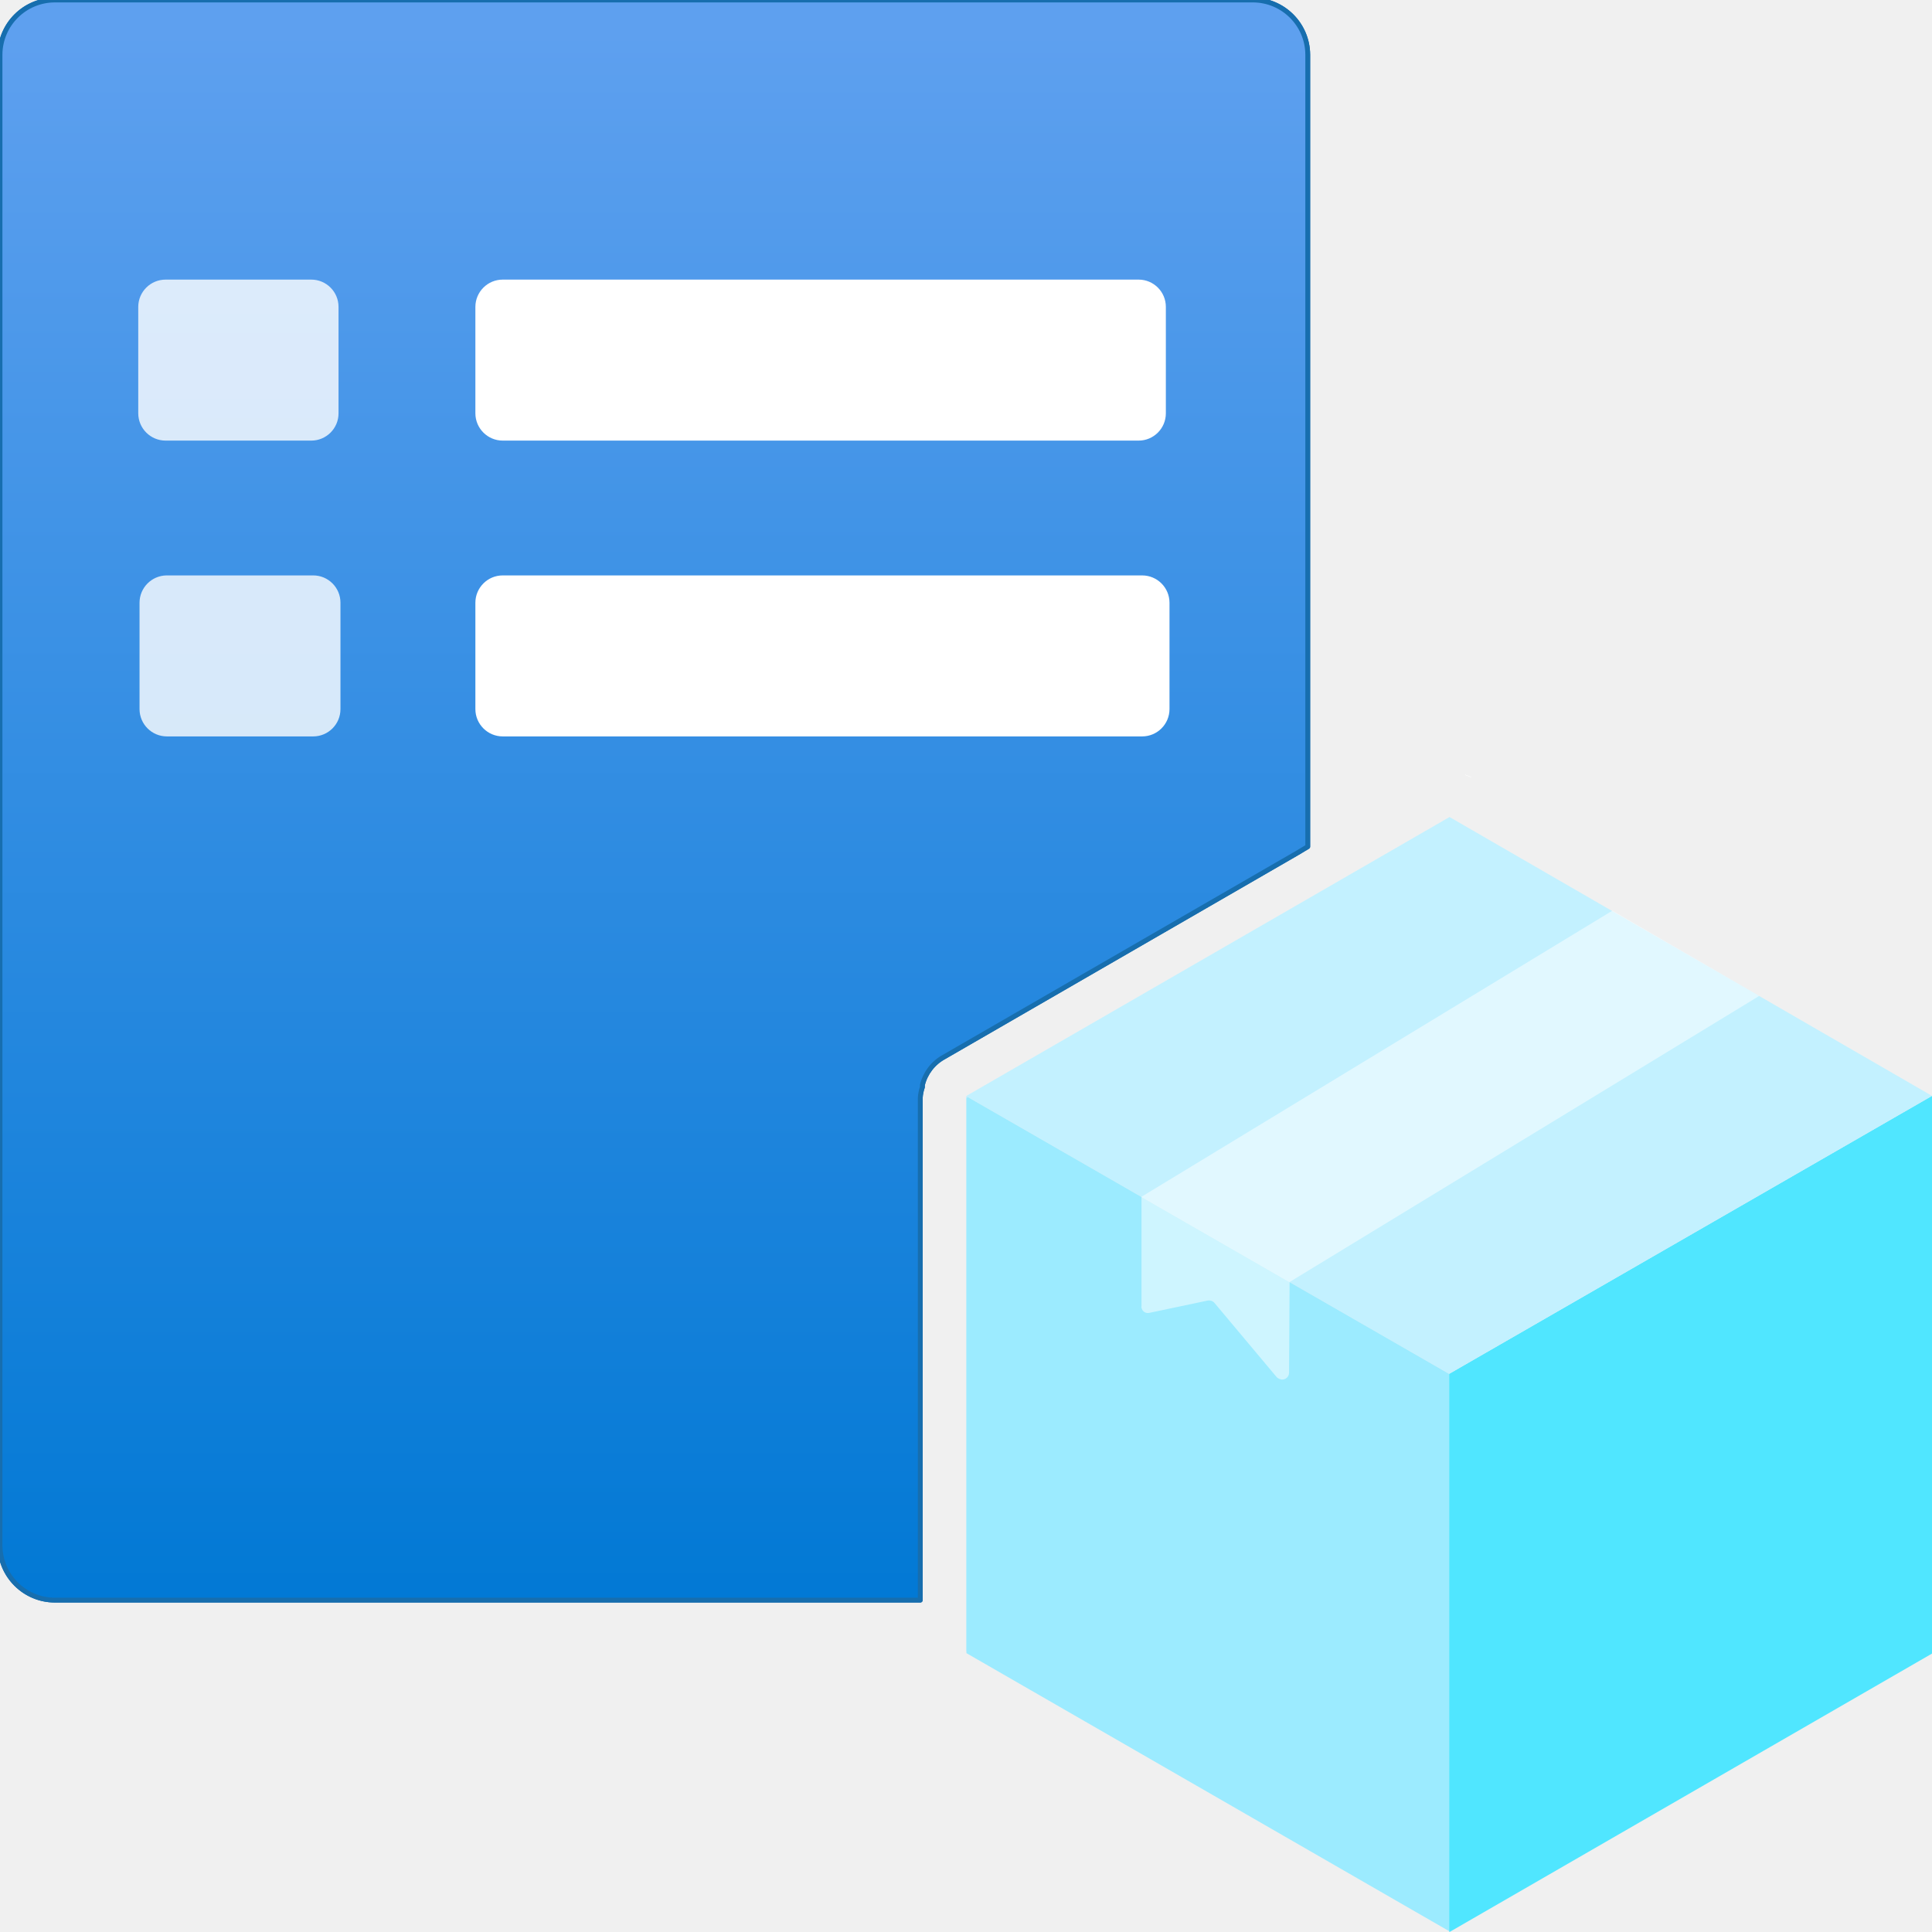
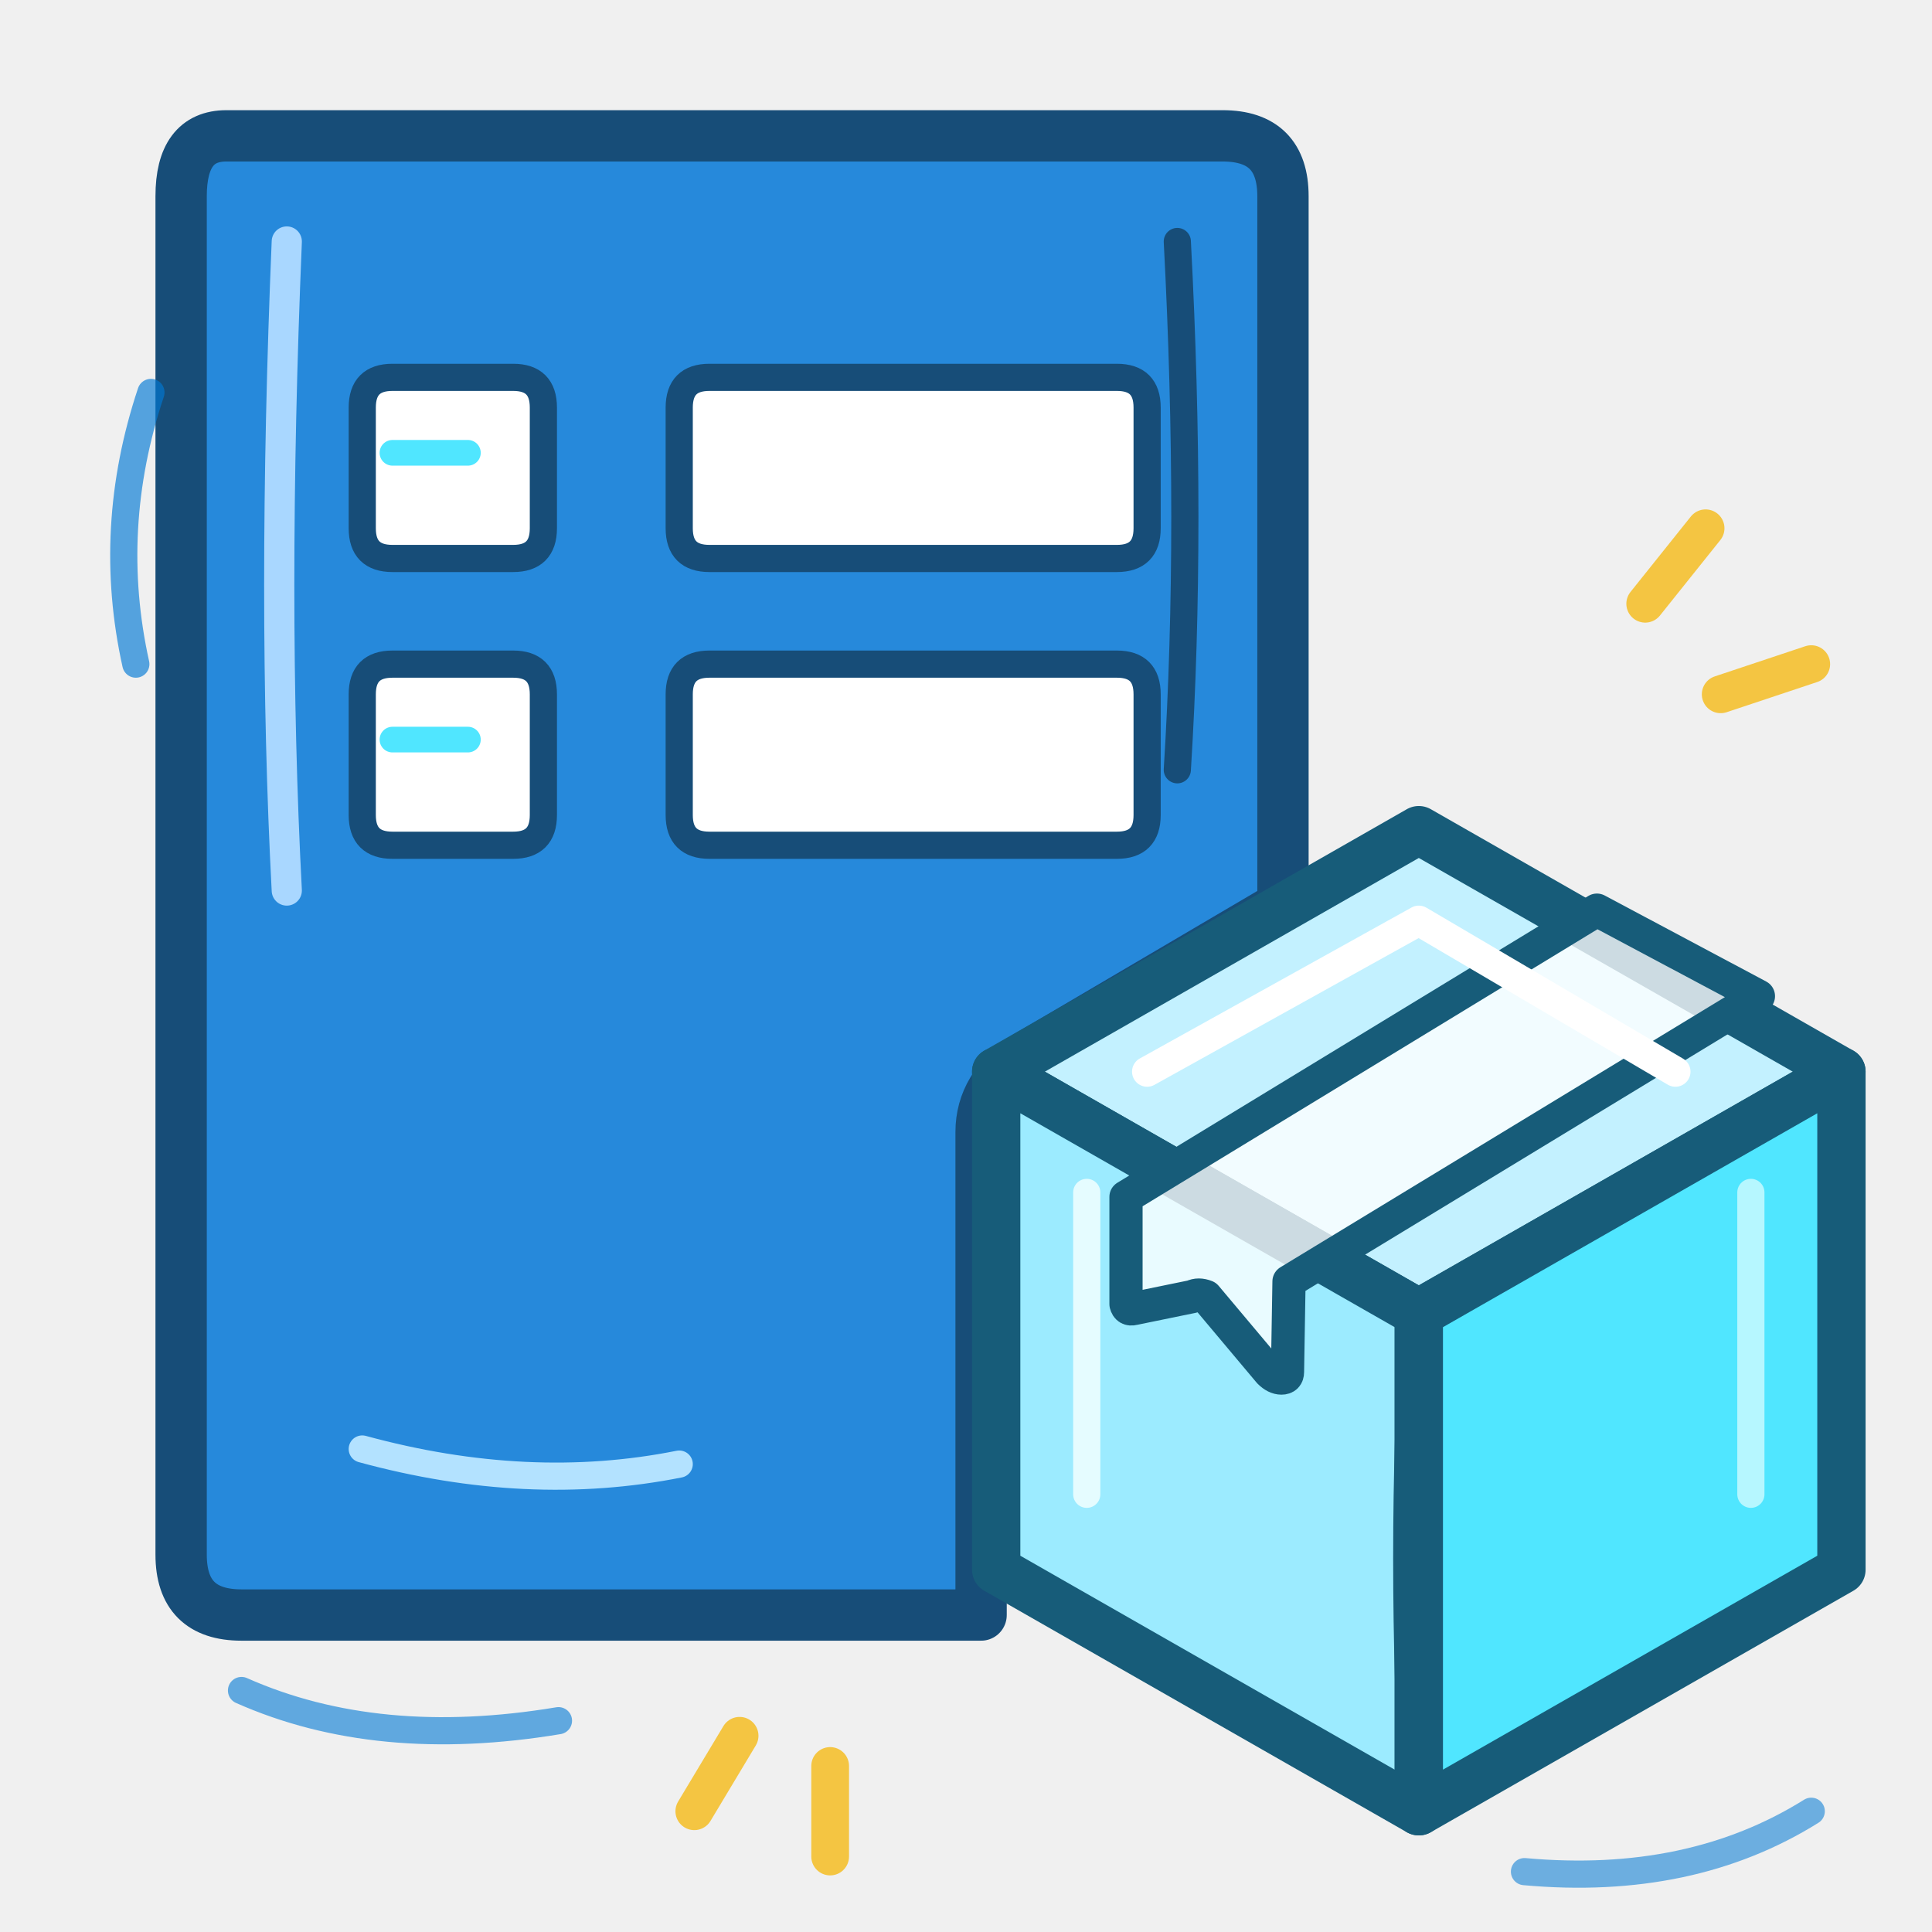
<svg xmlns="http://www.w3.org/2000/svg" width="128" height="128" viewBox="0 0 128 128">
-   <defs>
-     <linearGradient id="ab7bd307-a1a5-47a9-9d75-d4a1e8a13c0c" x1="6.094" y1="15.213" x2="6.094" y2="0.303" gradientUnits="userSpaceOnUse">
-       <stop offset="0" stop-color="#0078d4" />
-       <stop offset="1" stop-color="#5ea0ef" />
-     </linearGradient>
-   </defs>
-   <g transform="scale(7.111111)">
-     <g id="b5e76b12-28ef-4cdc-a26c-07c5cd2a1965">
-       <path d="M12.184.508v7.38l-.1.06-3.29,1.9a.407.407,0,0,0-.2.26v.02a.355.355,0,0,0-.02.1v4.68H.514A.512.512,0,0,1,0,14.4V.508A.512.512,0,0,1,.514,0h11.16A.512.512,0,0,1,12.184.508Z" fill="url(#ab7bd307-a1a5-47a9-9d75-d4a1e8a13c0c)" stroke="#176eae" stroke-width=".045" stroke-linejoin="round" />
-       <g>
-         <path d="M1.543,2.605H2.9a.254.254,0,0,1,.254.254v.992a.254.254,0,0,1-.254.254H1.543a.255.255,0,0,1-.255-.254V2.859A.255.255,0,0,1,1.543,2.605ZM1.3,5.615v.992a.255.255,0,0,0,.255.254H2.918a.254.254,0,0,0,.254-.254V5.615a.254.254,0,0,0-.254-.254H1.55A.255.255,0,0,0,1.3,5.615Z" fill="#fff" opacity="0.8" />
-         <path d="M4.684,2.605h5.924a.254.254,0,0,1,.254.254v.992a.254.254,0,0,1-.254.254H4.684a.255.255,0,0,1-.255-.254V2.859A.255.255,0,0,1,4.684,2.605Zm-.255,3.01v.992a.255.255,0,0,0,.255.254h5.957a.255.255,0,0,0,.255-.254V5.615a.255.255,0,0,0-.255-.254H4.684A.255.255,0,0,0,4.429,5.615Z" fill="#fff" />
-       </g>
-       <polygon points="18 10.21 18 15.406 13.505 18 13.501 17.992 13.501 12.8 18 10.21" fill="#50e6ff" />
-       <polygon points="18 10.21 13.501 12.8 9.013 10.219 9.004 10.237 9.004 15.384 9 15.388 9 10.229 9.004 10.21 13.505 7.612 18 10.21" fill="#c3f1ff" />
-       <polygon points="13.501 12.8 13.501 17.992 9.004 15.402 9.004 10.237 9.013 10.219 13.501 12.8" fill="#9cebff" />
-       <g>
-         <path d="M13.716,7.246l-.07-.028c.012,0,.026.009.038.013S13.705,7.241,13.716,7.246Z" fill="#fff" />
-         <g>
-           <path d="M12.184.508v7.38l-.1.06-3.29,1.9a.407.407,0,0,0-.2.26v.02a.355.355,0,0,0-.02.1v4.68H.514A.512.512,0,0,1,0,14.4V.508A.512.512,0,0,1,.514,0h11.16A.512.512,0,0,1,12.184.508Z" fill="url(#ab7bd307-a1a5-47a9-9d75-d4a1e8a13c0c)" stroke="#176eae" stroke-width=".045" stroke-linejoin="round" />
-           <g>
-             <path d="M1.543,2.605H2.9a.254.254,0,0,1,.254.254v.992a.254.254,0,0,1-.254.254H1.543a.255.255,0,0,1-.255-.254V2.859A.255.255,0,0,1,1.543,2.605ZM1.3,5.615v.992a.255.255,0,0,0,.255.254H2.918a.254.254,0,0,0,.254-.254V5.615a.254.254,0,0,0-.254-.254H1.55A.255.255,0,0,0,1.3,5.615Z" fill="#fff" opacity="0.8" />
-             <path d="M4.684,2.605h5.924a.254.254,0,0,1,.254.254v.992a.254.254,0,0,1-.254.254H4.684a.255.255,0,0,1-.255-.254V2.859A.255.255,0,0,1,4.684,2.605Zm-.255,3.01v.992a.255.255,0,0,0,.255.254h5.957a.255.255,0,0,0,.255-.254V5.615a.255.255,0,0,0-.255-.254H4.684A.255.255,0,0,0,4.429,5.615Z" fill="#fff" />
-           </g>
-         </g>
-         <path d="M13.716,7.246l-.07-.028c.012,0,.026.009.038.013S13.705,7.241,13.716,7.246Z" fill="#fff" />
-       </g>
-       <path d="M16.39,9.279l-4.375,2.665-.005.846a.064.064,0,0,1-.066.063.079.079,0,0,1-.049-.022l-.581-.693a.067.067,0,0,0-.062-.021l-.541.114a.06.06,0,0,1-.076-.048.017.017,0,0,1,0-.014V11.15l4.385-2.664h.005Z" fill="#fff" opacity="0.5" />
-     </g>
+   <path d="M15 9 Q12 9 12 13            L12 103 Q12 107 16 107            L65 107 L65 75            Q65 72 68 70 L85 60            L85 13 Q85 9 81 9 Z" fill="#2689db" stroke="#174d78" stroke-width="3.4" stroke-linejoin="round" stroke-linecap="round" />
+   <path d="M19 16 Q18 40 19 59" fill="none" stroke="#a9d7ff" stroke-width="2" stroke-linecap="round" />
+   <path d="M78 16 Q79 35 78 51" fill="none" stroke="#174d78" stroke-width="1.8" stroke-linecap="round" />
+   <path d="M24 27 Q24 25 26 25 L34 25            Q36 25 36 27 L36 35            Q36 37 34 37 L26 37            Q24 37 24 35 Z" fill="#fff" stroke="#174d78" stroke-width="1.8" stroke-linejoin="round" />
+   <path d="M45 27 Q45 25 47 25 L74 25            Q76 25 76 27 L76 35            Q76 37 74 37 L47 37            Q45 37 45 35 Z" fill="#fff" stroke="#174d78" stroke-width="1.8" stroke-linejoin="round" />
+   <path d="M24 46 Q24 44 26 44 L34 44            Q36 44 36 46 L36 54            Q36 56 34 56 L26 56            Q24 56 24 54 Z" fill="#fff" stroke="#174d78" stroke-width="1.8" stroke-linejoin="round" />
+   <path d="M45 46 Q45 44 47 44 L74 44            Q76 44 76 46 L76 54            Q76 56 74 56 L47 56            Q45 56 45 54 Z" fill="#fff" stroke="#174d78" stroke-width="1.8" stroke-linejoin="round" />
+   <g fill="none" stroke="#50e6ff" stroke-width="1.7" stroke-linecap="round">
+     <path d="M26 30 L31 30" />
+     <path d="M26 49 L31 49" />
  </g>
+   <path d="M94 55 L122 71 L94 87            L66 71 Z" fill="#c3f1ff" stroke="#175c79" stroke-width="3.2" stroke-linejoin="round" stroke-linecap="round" />
+   <path d="M66 71 L94 87 L94 120            L66 104 Z" fill="#9cebff" stroke="#175c79" stroke-width="3.2" stroke-linejoin="round" stroke-linecap="round" />
+   <path d="M122 71 L94 87 L94 120            L122 104 Z" fill="#50e6ff" stroke="#175c79" stroke-width="3.2" stroke-linejoin="round" stroke-linecap="round" />
+   <path d="M105.8 60.3            L116.5 66            L85.4 84.9            L85.3 90.9            Q85.3 91.3 84.9 91.3            Q84.5 91.3 84.1 90.9            L79.9 85.9            Q79.4 85.7 79 85.9            L75.1 86.7            Q74.7 86.8 74.6 86.4            L74.6 79.3 Z" fill="#fff" fill-opacity=".78" stroke="#175c79" stroke-width="2.2" stroke-linejoin="round" stroke-linecap="round" />
+   <path d="M76 71 L94 61 L111 71" fill="none" stroke="#fff" stroke-width="2" stroke-linecap="round" stroke-linejoin="round" />
+   <path d="M72 79 L72 99" fill="none" stroke="#e5fcff" stroke-width="1.8" stroke-linecap="round" />
+   <path d="M116 79 L116 99" fill="none" stroke="#b6f7ff" stroke-width="1.8" stroke-linecap="round" />
+   <path d="M94 87 Q93 103 94 120" fill="none" stroke="#175c79" stroke-width="2.4" stroke-linecap="round" />
+   <g fill="none" stroke="#f4c542" stroke-width="2.5" stroke-linecap="round">
+     <path d="M109 40 L113 35" />
+     <path d="M114 46 L120 44" />
+     <path d="M49 115 L46 120" />
+     <path d="M55 117 L55 123" />
+   </g>
+   <g fill="none" stroke="#0078d4" stroke-width="1.8" stroke-linecap="round">
+     <path d="M10 26 Q7 35 9 44" opacity=".65" />
+     <path d="M16 112 Q25 116 37 114" opacity=".6" />
+     <path d="M101 124 Q112 125 120 120" opacity=".55" />
+   </g>
+   <path d="M24 96 Q35 99 45 97" fill="none" stroke="#b3e2ff" stroke-width="1.8" stroke-linecap="round" />
</svg>
